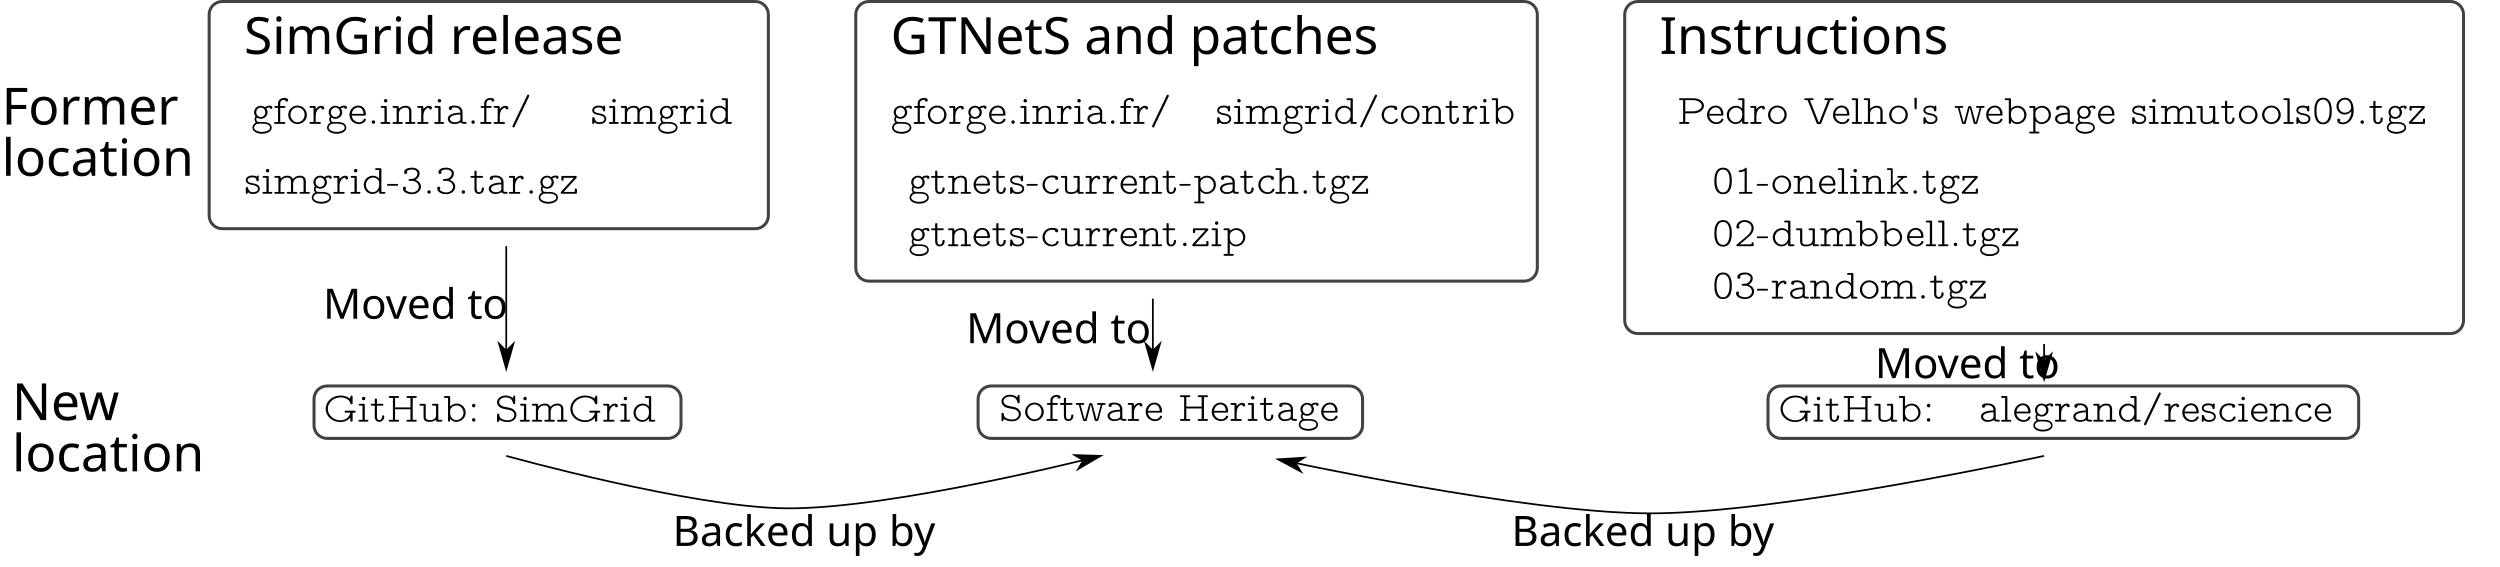
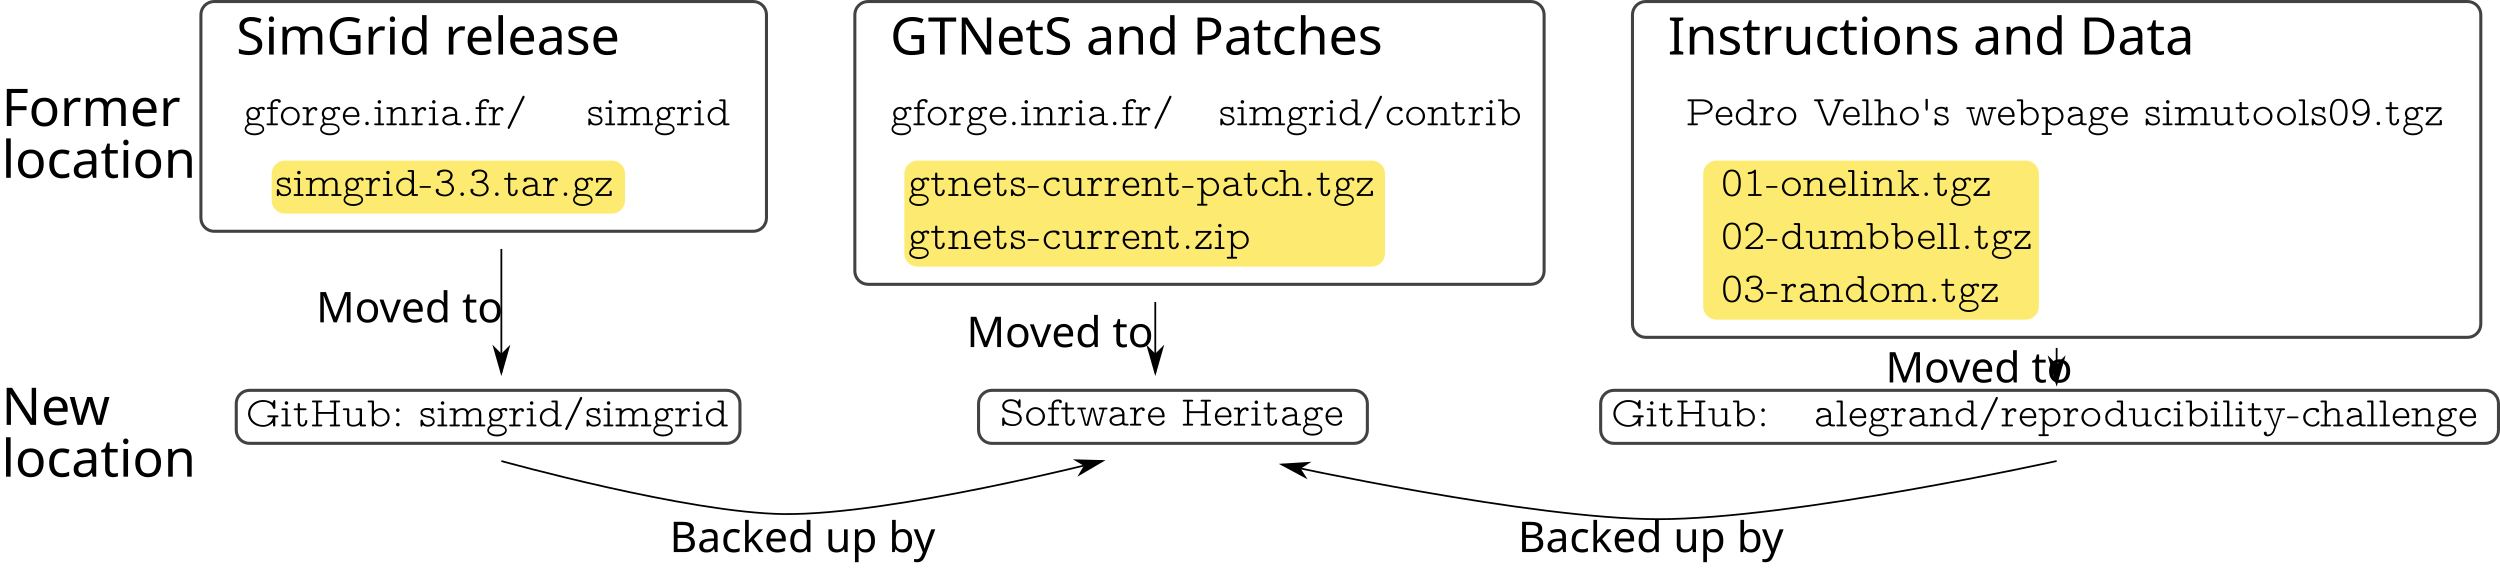
- <svg xmlns="http://www.w3.org/2000/svg" width="378.5mm" height="85.754mm" viewBox="0 0 378.5 85.754" version="1.1" id="svg8">
+ <svg xmlns="http://www.w3.org/2000/svg" width="374.266mm" height="85.754mm" viewBox="0 0 374.266 85.754" version="1.1" id="svg8">
  <defs id="defs2">
    <marker style="overflow:visible" id="marker4034" refX="0" refY="0" orient="auto">
      <path transform="matrix(-0.8,0,0,-0.8,-10,0)" style="fill:#000000;fill-opacity:1;fill-rule:evenodd;stroke:#000000;stroke-width:1pt;stroke-opacity:1" d="M 0,0 5,-5 -12.5,0 5,5 Z" id="path4032" />
    </marker>
    <marker orient="auto" refY="0" refX="0" id="Arrow1Lend" style="overflow:visible">
      <path id="path1199" d="M 0,0 5,-5 -12.5,0 5,5 Z" style="fill:#000000;fill-opacity:1;fill-rule:evenodd;stroke:#000000;stroke-width:1pt;stroke-opacity:1" transform="matrix(-0.8,0,0,-0.8,-10,0)" />
    </marker>
    <marker orient="auto" refY="0" refX="0" id="Arrow1Mend" style="overflow:visible">
      <path id="path1205" d="M 0,0 5,-5 -12.5,0 5,5 Z" style="fill:#000000;fill-opacity:1;fill-rule:evenodd;stroke:#000000;stroke-width:1pt;stroke-opacity:1" transform="matrix(-0.4,0,0,-0.4,-4,0)" />
    </marker>
    <marker orient="auto" refY="0" refX="0" id="Arrow1Mend-0" style="overflow:visible">
      <path id="path1205-1" d="M 0,0 5,-5 -12.5,0 5,5 Z" style="fill:#000000;fill-opacity:1;fill-rule:evenodd;stroke:#000000;stroke-width:1pt;stroke-opacity:1" transform="matrix(-0.4,0,0,-0.4,-4,0)" />
    </marker>
    <marker orient="auto" refY="0" refX="0" id="Arrow1Mend-1" style="overflow:visible">
      <path id="path1205-9" d="M 0,0 5,-5 -12.5,0 5,5 Z" style="fill:#000000;fill-opacity:1;fill-rule:evenodd;stroke:#000000;stroke-width:1pt;stroke-opacity:1" transform="matrix(-0.4,0,0,-0.4,-4,0)" />
    </marker>
    <marker orient="auto" refY="0" refX="0" id="Arrow1Mend-9" style="overflow:visible">
      <path id="path1205-96" d="M 0,0 5,-5 -12.5,0 5,5 Z" style="fill:#000000;fill-opacity:1;fill-rule:evenodd;stroke:#000000;stroke-width:1pt;stroke-opacity:1" transform="matrix(-0.4,0,0,-0.4,-4,0)" />
    </marker>
    <marker orient="auto" refY="0" refX="0" id="Arrow1Mend-9-4" style="overflow:visible">
      <path id="path1205-96-2" d="M 0,0 5,-5 -12.5,0 5,5 Z" style="fill:#000000;fill-opacity:1;fill-rule:evenodd;stroke:#000000;stroke-width:1pt;stroke-opacity:1" transform="matrix(-0.4,0,0,-0.4,-4,0)" />
    </marker>
    <marker orient="auto" refY="0" refX="0" id="Arrow1Lend-7" style="overflow:visible">
      <path id="path1199-6" d="M 0,0 5,-5 -12.5,0 5,5 Z" style="fill:#000000;fill-opacity:1;fill-rule:evenodd;stroke:#000000;stroke-width:1pt;stroke-opacity:1" transform="matrix(-0.8,0,0,-0.8,-10,0)" />
    </marker>
  </defs>
-   <g id="layer1" transform="translate(39.60359,-71.8749)">
+   <g id="layer1" transform="translate(38.01608,-71.8749)">
+     <rect style="color:#000000;clip-rule:nonzero;display:inline;overflow:visible;visibility:visible;opacity:0.6;isolation:auto;mix-blend-mode:normal;color-interpolation:sRGB;color-interpolation-filters:linearRGB;solid-color:#000000;solid-opacity:1;vector-effect:none;fill:#fcde13;fill-opacity:1;fill-rule:nonzero;stroke:none;stroke-width:0.8;stroke-linecap:butt;stroke-linejoin:miter;stroke-miterlimit:4;stroke-dasharray:none;stroke-dashoffset:0;stroke-opacity:1;marker:none;color-rendering:auto;image-rendering:auto;shape-rendering:auto;text-rendering:auto;enable-background:accumulate" id="rect1005" width="52.917" height="7.938" x="2.646" y="95.917" ry="1.984" />
    <g id="g906">
-       <text id="text819" y="101.208" x="-2.646" style="font-style:normal;font-variant:normal;font-weight:normal;font-stretch:normal;font-size:7.761px;line-height:100%;font-family:'Indie Flower';-inkscape-font-specification:'Indie Flower, Normal';font-variant-ligatures:normal;font-variant-caps:normal;font-variant-numeric:normal;font-feature-settings:normal;text-align:start;letter-spacing:0px;word-spacing:0px;writing-mode:lr-tb;text-anchor:start;fill:#000000;fill-opacity:1;stroke:none;stroke-width:0.265px;stroke-linecap:butt;stroke-linejoin:miter;stroke-opacity:1" xml:space="preserve">
-         <tspan style="font-style:normal;font-variant:normal;font-weight:normal;font-stretch:normal;font-size:6.35px;line-height:100%;font-family:'Latin Modern Mono Prop Light';-inkscape-font-specification:'Latin Modern Mono Prop Light, ';font-variant-ligatures:normal;font-variant-position:normal;font-variant-caps:normal;font-variant-numeric:normal;font-variant-alternates:normal;font-feature-settings:normal;text-indent:0;text-align:start;text-decoration:none;text-decoration-line:none;text-decoration-style:solid;text-decoration-color:#000000;letter-spacing:0px;word-spacing:0px;text-transform:none;writing-mode:lr-tb;direction:ltr;text-orientation:mixed;dominant-baseline:auto;baseline-shift:baseline;text-anchor:start;white-space:normal;shape-padding:0;opacity:1;vector-effect:none;fill:#000000;fill-opacity:1;stroke:none;stroke-width:0.265px;stroke-linecap:butt;stroke-linejoin:miter;stroke-miterlimit:4;stroke-dasharray:none;stroke-dashoffset:0;stroke-opacity:1" y="101.208" x="-2.646" id="tspan817">simgrid-3.3.tar.gz</tspan>
+       <text id="text819" y="101.208" x="3.175" style="font-style:normal;font-variant:normal;font-weight:normal;font-stretch:normal;font-size:7.761px;line-height:100%;font-family:'Indie Flower';-inkscape-font-specification:'Indie Flower, Normal';font-variant-ligatures:normal;font-variant-caps:normal;font-variant-numeric:normal;font-feature-settings:normal;text-align:start;letter-spacing:0px;word-spacing:0px;writing-mode:lr-tb;text-anchor:start;fill:#000000;fill-opacity:1;stroke:none;stroke-width:0.265px;stroke-linecap:butt;stroke-linejoin:miter;stroke-opacity:1" xml:space="preserve">
+         <tspan style="font-style:normal;font-variant:normal;font-weight:normal;font-stretch:normal;font-size:6.35px;line-height:100%;font-family:'Latin Modern Mono Prop Light';-inkscape-font-specification:'Latin Modern Mono Prop Light, ';font-variant-ligatures:normal;font-variant-position:normal;font-variant-caps:normal;font-variant-numeric:normal;font-variant-alternates:normal;font-feature-settings:normal;text-indent:0;text-align:start;text-decoration:none;text-decoration-line:none;text-decoration-style:solid;text-decoration-color:#000000;letter-spacing:0px;word-spacing:0px;text-transform:none;writing-mode:lr-tb;direction:ltr;text-orientation:mixed;dominant-baseline:auto;baseline-shift:baseline;text-anchor:start;white-space:normal;shape-padding:0;opacity:1;vector-effect:none;fill:#000000;fill-opacity:1;stroke:none;stroke-width:0.265px;stroke-linecap:butt;stroke-linejoin:miter;stroke-miterlimit:4;stroke-dasharray:none;stroke-dashoffset:0;stroke-opacity:1" y="101.208" x="3.175" id="tspan817">simgrid-3.3.tar.gz</tspan>
      </text>
      <text id="text843" y="80.042" x="-2.646" style="font-style:normal;font-variant:normal;font-weight:normal;font-stretch:normal;font-size:7.761px;line-height:100%;font-family:'Indie Flower';-inkscape-font-specification:'Indie Flower, Normal';font-variant-ligatures:normal;font-variant-caps:normal;font-variant-numeric:normal;font-feature-settings:normal;text-align:start;letter-spacing:0px;word-spacing:0px;writing-mode:lr-tb;text-anchor:start;fill:#000000;fill-opacity:1;stroke:none;stroke-width:0.265px;stroke-linecap:butt;stroke-linejoin:miter;stroke-opacity:1" xml:space="preserve">
        <tspan style="stroke-width:0.265px" y="80.042" x="-2.646" id="tspan841">SimGrid release</tspan>
      </text>
      <text id="text855-3" y="90.625" x="-1.588" style="font-style:normal;font-variant:normal;font-weight:normal;font-stretch:normal;font-size:7.761px;line-height:100%;font-family:'Indie Flower';-inkscape-font-specification:'Indie Flower, Normal';font-variant-ligatures:normal;font-variant-caps:normal;font-variant-numeric:normal;font-feature-settings:normal;text-align:start;letter-spacing:0px;word-spacing:0px;writing-mode:lr-tb;text-anchor:start;fill:#000000;fill-opacity:1;stroke:none;stroke-width:0.265px;stroke-linecap:butt;stroke-linejoin:miter;stroke-opacity:1" xml:space="preserve">
        <tspan style="font-style:normal;font-variant:normal;font-weight:normal;font-stretch:normal;font-size:6.35px;font-family:'Latin Modern Mono Prop Light';-inkscape-font-specification:'Latin Modern Mono Prop Light, ';stroke-width:0.265px" y="90.625" x="-1.588" id="tspan853-6">gforge.inria.fr/    simgrid</tspan>
      </text>
      <rect ry="1.984" y="72.104" x="-7.938" height="34.396" width="84.667" id="rect893" style="color:#000000;clip-rule:nonzero;display:inline;overflow:visible;visibility:visible;opacity:0.739;isolation:auto;mix-blend-mode:normal;color-interpolation:sRGB;color-interpolation-filters:linearRGB;solid-color:#000000;solid-opacity:1;vector-effect:none;fill:none;fill-opacity:1;fill-rule:nonzero;stroke:#000000;stroke-width:0.459;stroke-linecap:butt;stroke-linejoin:miter;stroke-miterlimit:4;stroke-dasharray:none;stroke-dashoffset:0;stroke-opacity:1;marker:none;color-rendering:auto;image-rendering:auto;shape-rendering:auto;text-rendering:auto;enable-background:accumulate" />
    </g>
+     <rect style="color:#000000;clip-rule:nonzero;display:inline;overflow:visible;visibility:visible;opacity:0.6;isolation:auto;mix-blend-mode:normal;color-interpolation:sRGB;color-interpolation-filters:linearRGB;solid-color:#000000;solid-opacity:1;vector-effect:none;fill:#fcde13;fill-opacity:1;fill-rule:nonzero;stroke:none;stroke-width:0.8;stroke-linecap:butt;stroke-linejoin:miter;stroke-miterlimit:4;stroke-dasharray:none;stroke-dashoffset:0;stroke-opacity:1;marker:none;color-rendering:auto;image-rendering:auto;shape-rendering:auto;text-rendering:auto;enable-background:accumulate" id="rect1005-3" width="71.967" height="15.875" x="97.367" y="95.917" ry="1.984" />
    <g id="g917" transform="translate(-10.58333)">
      <text id="text851" y="80.042" x="105.833" style="font-style:normal;font-variant:normal;font-weight:normal;font-stretch:normal;font-size:7.761px;line-height:100%;font-family:'Indie Flower';-inkscape-font-specification:'Indie Flower, Normal';font-variant-ligatures:normal;font-variant-caps:normal;font-variant-numeric:normal;font-feature-settings:normal;text-align:start;letter-spacing:0px;word-spacing:0px;writing-mode:lr-tb;text-anchor:start;fill:#000000;fill-opacity:1;stroke:none;stroke-width:0.265px;stroke-linecap:butt;stroke-linejoin:miter;stroke-opacity:1" xml:space="preserve">
-         <tspan style="stroke-width:0.265px" y="80.042" x="105.833" id="tspan849">GTNetS and patches</tspan>
+         <tspan style="stroke-width:0.265px" y="80.042" x="105.833" id="tspan849">GTNetS and Patches</tspan>
      </text>
      <text id="text855" y="90.625" x="105.833" style="font-style:normal;font-variant:normal;font-weight:normal;font-stretch:normal;font-size:6.35px;line-height:100%;font-family:'Latin Modern Mono Prop Light';-inkscape-font-specification:'Latin Modern Mono Prop Light, ';font-variant-ligatures:normal;font-variant-position:normal;font-variant-caps:normal;font-variant-numeric:normal;font-variant-alternates:normal;font-feature-settings:normal;text-indent:0;text-align:start;text-decoration:none;text-decoration-line:none;text-decoration-style:solid;text-decoration-color:#000000;letter-spacing:0px;word-spacing:0px;text-transform:none;writing-mode:lr-tb;direction:ltr;text-orientation:mixed;dominant-baseline:auto;baseline-shift:baseline;text-anchor:start;white-space:normal;shape-padding:0;opacity:1;vector-effect:none;fill:#000000;fill-opacity:1;stroke:none;stroke-width:0.265px;stroke-linecap:butt;stroke-linejoin:miter;stroke-miterlimit:4;stroke-dasharray:none;stroke-dashoffset:0;stroke-opacity:1" xml:space="preserve">
        <tspan style="font-style:normal;font-variant:normal;font-weight:normal;font-stretch:normal;font-size:6.35px;line-height:100%;font-family:'Latin Modern Mono Prop Light';-inkscape-font-specification:'Latin Modern Mono Prop Light, ';font-variant-ligatures:normal;font-variant-position:normal;font-variant-caps:normal;font-variant-numeric:normal;font-variant-alternates:normal;font-feature-settings:normal;text-indent:0;text-align:start;text-decoration:none;text-decoration-line:none;text-decoration-style:solid;text-decoration-color:#000000;letter-spacing:0px;word-spacing:0px;text-transform:none;writing-mode:lr-tb;direction:ltr;text-orientation:mixed;dominant-baseline:auto;baseline-shift:baseline;text-anchor:start;white-space:normal;shape-padding:0;vector-effect:none;fill:#000000;fill-opacity:1;stroke:none;stroke-width:0.265px;stroke-linecap:butt;stroke-linejoin:miter;stroke-miterlimit:4;stroke-dasharray:none;stroke-dashoffset:0;stroke-opacity:1" y="90.625" x="105.833" id="tspan853">gforge.inria.fr/   simgrid/contrib</tspan>
      </text>
      <text id="text859" y="101.208" x="108.479" style="font-style:normal;font-variant:normal;font-weight:normal;font-stretch:normal;font-size:6.35px;line-height:100%;font-family:'Latin Modern Mono Prop Light';-inkscape-font-specification:'Latin Modern Mono Prop Light, ';font-variant-ligatures:normal;font-variant-position:normal;font-variant-caps:normal;font-variant-numeric:normal;font-variant-alternates:normal;font-feature-settings:normal;text-indent:0;text-align:start;text-decoration:none;text-decoration-line:none;text-decoration-style:solid;text-decoration-color:#000000;letter-spacing:0px;word-spacing:0px;text-transform:none;writing-mode:lr-tb;direction:ltr;text-orientation:mixed;dominant-baseline:auto;baseline-shift:baseline;text-anchor:start;white-space:normal;shape-padding:0;opacity:1;vector-effect:none;fill:#000000;fill-opacity:1;stroke:none;stroke-width:0.265px;stroke-linecap:butt;stroke-linejoin:miter;stroke-miterlimit:4;stroke-dasharray:none;stroke-dashoffset:0;stroke-opacity:1" xml:space="preserve">
        <tspan style="font-style:normal;font-variant:normal;font-weight:normal;font-stretch:normal;font-size:6.35px;line-height:100%;font-family:'Latin Modern Mono Prop Light';-inkscape-font-specification:'Latin Modern Mono Prop Light, ';font-variant-ligatures:normal;font-variant-position:normal;font-variant-caps:normal;font-variant-numeric:normal;font-variant-alternates:normal;font-feature-settings:normal;text-indent:0;text-align:start;text-decoration:none;text-decoration-line:none;text-decoration-style:solid;text-decoration-color:#000000;letter-spacing:0px;word-spacing:0px;text-transform:none;writing-mode:lr-tb;direction:ltr;text-orientation:mixed;dominant-baseline:auto;baseline-shift:baseline;text-anchor:start;white-space:normal;shape-padding:0;vector-effect:none;fill:#000000;fill-opacity:1;stroke:none;stroke-width:0.265px;stroke-linecap:butt;stroke-linejoin:miter;stroke-miterlimit:4;stroke-dasharray:none;stroke-dashoffset:0;stroke-opacity:1" y="101.208" x="108.479" id="tspan857">gtnets-current-patch.tgz</tspan>
      </text>
      <text id="text863" y="109.146" x="108.479" style="font-style:normal;font-variant:normal;font-weight:normal;font-stretch:normal;font-size:6.35px;line-height:100%;font-family:'Latin Modern Mono Prop Light';-inkscape-font-specification:'Latin Modern Mono Prop Light, ';font-variant-ligatures:normal;font-variant-position:normal;font-variant-caps:normal;font-variant-numeric:normal;font-variant-alternates:normal;font-feature-settings:normal;text-indent:0;text-align:start;text-decoration:none;text-decoration-line:none;text-decoration-style:solid;text-decoration-color:#000000;letter-spacing:0px;word-spacing:0px;text-transform:none;writing-mode:lr-tb;direction:ltr;text-orientation:mixed;dominant-baseline:auto;baseline-shift:baseline;text-anchor:start;white-space:normal;shape-padding:0;opacity:1;vector-effect:none;fill:#000000;fill-opacity:1;stroke:none;stroke-width:0.265px;stroke-linecap:butt;stroke-linejoin:miter;stroke-miterlimit:4;stroke-dasharray:none;stroke-dashoffset:0;stroke-opacity:1" xml:space="preserve">
        <tspan style="font-style:normal;font-variant:normal;font-weight:normal;font-stretch:normal;font-size:6.35px;line-height:100%;font-family:'Latin Modern Mono Prop Light';-inkscape-font-specification:'Latin Modern Mono Prop Light, ';font-variant-ligatures:normal;font-variant-position:normal;font-variant-caps:normal;font-variant-numeric:normal;font-variant-alternates:normal;font-feature-settings:normal;text-indent:0;text-align:start;text-decoration:none;text-decoration-line:none;text-decoration-style:solid;text-decoration-color:#000000;letter-spacing:0px;word-spacing:0px;text-transform:none;writing-mode:lr-tb;direction:ltr;text-orientation:mixed;dominant-baseline:auto;baseline-shift:baseline;text-anchor:start;white-space:normal;shape-padding:0;vector-effect:none;fill:#000000;fill-opacity:1;stroke:none;stroke-width:0.265px;stroke-linecap:butt;stroke-linejoin:miter;stroke-miterlimit:4;stroke-dasharray:none;stroke-dashoffset:0;stroke-opacity:1" y="109.146" x="108.479" id="tspan861">gtnets-current.zip</tspan>
      </text>
      <rect ry="1.984" y="72.104" x="100.542" height="42.333" width="103.188" id="rect895" style="color:#000000;clip-rule:nonzero;display:inline;overflow:visible;visibility:visible;opacity:0.739;isolation:auto;mix-blend-mode:normal;color-interpolation:sRGB;color-interpolation-filters:linearRGB;solid-color:#000000;solid-opacity:1;vector-effect:none;fill:none;fill-opacity:1;fill-rule:nonzero;stroke:#000000;stroke-width:0.459;stroke-linecap:butt;stroke-linejoin:miter;stroke-miterlimit:4;stroke-dasharray:none;stroke-dashoffset:0;stroke-opacity:1;marker:none;color-rendering:auto;image-rendering:auto;shape-rendering:auto;text-rendering:auto;enable-background:accumulate" />
    </g>
    <text xml:space="preserve" style="font-style:normal;font-variant:normal;font-weight:normal;font-stretch:normal;font-size:6.35px;line-height:100%;font-family:'Latin Modern Mono Prop Light';-inkscape-font-specification:'Latin Modern Mono Prop Light, ';font-variant-ligatures:normal;font-variant-position:normal;font-variant-caps:normal;font-variant-numeric:normal;font-variant-alternates:normal;font-feature-settings:normal;text-indent:0;text-align:start;text-decoration:none;text-decoration-line:none;text-decoration-style:solid;text-decoration-color:#000000;letter-spacing:0px;word-spacing:0px;text-transform:none;writing-mode:lr-tb;direction:ltr;text-orientation:mixed;dominant-baseline:auto;baseline-shift:baseline;text-anchor:start;white-space:normal;shape-padding:0;opacity:1;vector-effect:none;fill:#000000;fill-opacity:1;stroke:none;stroke-width:0.265px;stroke-linecap:butt;stroke-linejoin:miter;stroke-miterlimit:4;stroke-dasharray:none;stroke-dashoffset:0;stroke-opacity:1" x="214.313" y="90.625" id="text823">
      <tspan x="214.313" y="90.625" style="font-style:normal;font-variant:normal;font-weight:normal;font-stretch:normal;font-size:6.35px;line-height:100%;font-family:'Latin Modern Mono Prop Light';-inkscape-font-specification:'Latin Modern Mono Prop Light, ';font-variant-ligatures:normal;font-variant-position:normal;font-variant-caps:normal;font-variant-numeric:normal;font-variant-alternates:normal;font-feature-settings:normal;text-indent:0;text-align:start;text-decoration:none;text-decoration-line:none;text-decoration-style:solid;text-decoration-color:#000000;letter-spacing:0px;word-spacing:0px;text-transform:none;writing-mode:lr-tb;direction:ltr;text-orientation:mixed;dominant-baseline:auto;baseline-shift:baseline;text-anchor:start;white-space:normal;shape-padding:0;vector-effect:none;fill:#000000;fill-opacity:1;stroke:none;stroke-width:0.265px;stroke-linecap:butt;stroke-linejoin:miter;stroke-miterlimit:4;stroke-dasharray:none;stroke-dashoffset:0;stroke-opacity:1" id="tspan825">Pedro Velho's webpage simutools09.tgz</tspan>
    </text>
+     <rect style="color:#000000;clip-rule:nonzero;display:inline;overflow:visible;visibility:visible;opacity:0.6;isolation:auto;mix-blend-mode:normal;color-interpolation:sRGB;color-interpolation-filters:linearRGB;solid-color:#000000;solid-opacity:1;vector-effect:none;fill:#fcde13;fill-opacity:1;fill-rule:nonzero;stroke:none;stroke-width:0.8;stroke-linecap:butt;stroke-linejoin:miter;stroke-miterlimit:4;stroke-dasharray:none;stroke-dashoffset:0;stroke-opacity:1;marker:none;color-rendering:auto;image-rendering:auto;shape-rendering:auto;text-rendering:auto;enable-background:accumulate" id="rect1005-3-7" width="50.271" height="23.812" x="216.958" y="95.917" ry="1.984" />
    <text xml:space="preserve" style="font-style:normal;font-variant:normal;font-weight:normal;font-stretch:normal;font-size:6.35px;line-height:100%;font-family:'Latin Modern Mono Prop Light';-inkscape-font-specification:'Latin Modern Mono Prop Light, ';font-variant-ligatures:normal;font-variant-position:normal;font-variant-caps:normal;font-variant-numeric:normal;font-variant-alternates:normal;font-feature-settings:normal;text-indent:0;text-align:start;text-decoration:none;text-decoration-line:none;text-decoration-style:solid;text-decoration-color:#000000;letter-spacing:0px;word-spacing:0px;text-transform:none;writing-mode:lr-tb;direction:ltr;text-orientation:mixed;dominant-baseline:auto;baseline-shift:baseline;text-anchor:start;white-space:normal;shape-padding:0;opacity:1;vector-effect:none;fill:#000000;fill-opacity:1;stroke:none;stroke-width:0.265px;stroke-linecap:butt;stroke-linejoin:miter;stroke-miterlimit:4;stroke-dasharray:none;stroke-dashoffset:0;stroke-opacity:1" x="219.604" y="101.208" id="text831">
      <tspan id="tspan829" x="219.604" y="101.208" style="font-style:normal;font-variant:normal;font-weight:normal;font-stretch:normal;font-size:6.35px;line-height:100%;font-family:'Latin Modern Mono Prop Light';-inkscape-font-specification:'Latin Modern Mono Prop Light, ';font-variant-ligatures:normal;font-variant-position:normal;font-variant-caps:normal;font-variant-numeric:normal;font-variant-alternates:normal;font-feature-settings:normal;text-indent:0;text-align:start;text-decoration:none;text-decoration-line:none;text-decoration-style:solid;text-decoration-color:#000000;letter-spacing:0px;word-spacing:0px;text-transform:none;writing-mode:lr-tb;direction:ltr;text-orientation:mixed;dominant-baseline:auto;baseline-shift:baseline;text-anchor:start;white-space:normal;shape-padding:0;vector-effect:none;fill:#000000;fill-opacity:1;stroke:none;stroke-width:0.265px;stroke-linecap:butt;stroke-linejoin:miter;stroke-miterlimit:4;stroke-dasharray:none;stroke-dashoffset:0;stroke-opacity:1">01-onelink.tgz</tspan>
    </text>
    <text xml:space="preserve" style="font-style:normal;font-variant:normal;font-weight:normal;font-stretch:normal;font-size:6.35px;line-height:100%;font-family:'Latin Modern Mono Prop Light';-inkscape-font-specification:'Latin Modern Mono Prop Light, ';font-variant-ligatures:normal;font-variant-position:normal;font-variant-caps:normal;font-variant-numeric:normal;font-variant-alternates:normal;font-feature-settings:normal;text-indent:0;text-align:start;text-decoration:none;text-decoration-line:none;text-decoration-style:solid;text-decoration-color:#000000;letter-spacing:0px;word-spacing:0px;text-transform:none;writing-mode:lr-tb;direction:ltr;text-orientation:mixed;dominant-baseline:auto;baseline-shift:baseline;text-anchor:start;white-space:normal;shape-padding:0;opacity:1;vector-effect:none;fill:#000000;fill-opacity:1;stroke:none;stroke-width:0.265px;stroke-linecap:butt;stroke-linejoin:miter;stroke-miterlimit:4;stroke-dasharray:none;stroke-dashoffset:0;stroke-opacity:1" x="219.604" y="109.146" id="text835">
      <tspan id="tspan833" x="219.604" y="109.146" style="font-style:normal;font-variant:normal;font-weight:normal;font-stretch:normal;font-size:6.35px;line-height:100%;font-family:'Latin Modern Mono Prop Light';-inkscape-font-specification:'Latin Modern Mono Prop Light, ';font-variant-ligatures:normal;font-variant-position:normal;font-variant-caps:normal;font-variant-numeric:normal;font-variant-alternates:normal;font-feature-settings:normal;text-indent:0;text-align:start;text-decoration:none;text-decoration-line:none;text-decoration-style:solid;text-decoration-color:#000000;letter-spacing:0px;word-spacing:0px;text-transform:none;writing-mode:lr-tb;direction:ltr;text-orientation:mixed;dominant-baseline:auto;baseline-shift:baseline;text-anchor:start;white-space:normal;shape-padding:0;vector-effect:none;fill:#000000;fill-opacity:1;stroke:none;stroke-width:0.265px;stroke-linecap:butt;stroke-linejoin:miter;stroke-miterlimit:4;stroke-dasharray:none;stroke-dashoffset:0;stroke-opacity:1">02-dumbbell.tgz</tspan>
    </text>
    <text xml:space="preserve" style="font-style:normal;font-variant:normal;font-weight:normal;font-stretch:normal;font-size:6.35px;line-height:100%;font-family:'Latin Modern Mono Prop Light';-inkscape-font-specification:'Latin Modern Mono Prop Light, ';font-variant-ligatures:normal;font-variant-position:normal;font-variant-caps:normal;font-variant-numeric:normal;font-variant-alternates:normal;font-feature-settings:normal;text-indent:0;text-align:start;text-decoration:none;text-decoration-line:none;text-decoration-style:solid;text-decoration-color:#000000;letter-spacing:0px;word-spacing:0px;text-transform:none;writing-mode:lr-tb;direction:ltr;text-orientation:mixed;dominant-baseline:auto;baseline-shift:baseline;text-anchor:start;white-space:normal;shape-padding:0;opacity:1;vector-effect:none;fill:#000000;fill-opacity:1;stroke:none;stroke-width:0.265px;stroke-linecap:butt;stroke-linejoin:miter;stroke-miterlimit:4;stroke-dasharray:none;stroke-dashoffset:0;stroke-opacity:1" x="219.604" y="117.083" id="text839">
      <tspan id="tspan837" x="219.604" y="117.083" style="font-style:normal;font-variant:normal;font-weight:normal;font-stretch:normal;font-size:6.35px;line-height:100%;font-family:'Latin Modern Mono Prop Light';-inkscape-font-specification:'Latin Modern Mono Prop Light, ';font-variant-ligatures:normal;font-variant-position:normal;font-variant-caps:normal;font-variant-numeric:normal;font-variant-alternates:normal;font-feature-settings:normal;text-indent:0;text-align:start;text-decoration:none;text-decoration-line:none;text-decoration-style:solid;text-decoration-color:#000000;letter-spacing:0px;word-spacing:0px;text-transform:none;writing-mode:lr-tb;direction:ltr;text-orientation:mixed;dominant-baseline:auto;baseline-shift:baseline;text-anchor:start;white-space:normal;shape-padding:0;vector-effect:none;fill:#000000;fill-opacity:1;stroke:none;stroke-width:0.265px;stroke-linecap:butt;stroke-linejoin:miter;stroke-miterlimit:4;stroke-dasharray:none;stroke-dashoffset:0;stroke-opacity:1">03-random.tgz</tspan>
    </text>
    <text xml:space="preserve" style="font-style:normal;font-variant:normal;font-weight:normal;font-stretch:normal;font-size:7.761px;line-height:100%;font-family:'Indie Flower';-inkscape-font-specification:'Indie Flower, Normal';font-variant-ligatures:normal;font-variant-caps:normal;font-variant-numeric:normal;font-feature-settings:normal;text-align:start;letter-spacing:0px;word-spacing:0px;writing-mode:lr-tb;text-anchor:start;fill:#000000;fill-opacity:1;stroke:none;stroke-width:0.265px;stroke-linecap:butt;stroke-linejoin:miter;stroke-opacity:1" x="211.667" y="80.042" id="text847">
-       <tspan id="tspan845" x="211.667" y="80.042" style="stroke-width:0.265px">Instructions</tspan>
+       <tspan id="tspan845" x="211.667" y="80.042" style="stroke-width:0.265px">Instructions and Data</tspan>
    </text>
    <rect style="color:#000000;clip-rule:nonzero;display:inline;overflow:visible;visibility:visible;opacity:0.739;isolation:auto;mix-blend-mode:normal;color-interpolation:sRGB;color-interpolation-filters:linearRGB;solid-color:#000000;solid-opacity:1;vector-effect:none;fill:none;fill-opacity:1;fill-rule:nonzero;stroke:#000000;stroke-width:0.459;stroke-linecap:butt;stroke-linejoin:miter;stroke-miterlimit:4;stroke-dasharray:none;stroke-dashoffset:0;stroke-opacity:1;marker:none;color-rendering:auto;image-rendering:auto;shape-rendering:auto;text-rendering:auto;enable-background:accumulate" id="rect897" width="127" height="50.271" x="206.375" y="72.104" ry="1.984" />
-     <text xml:space="preserve" style="font-style:normal;font-variant:normal;font-weight:normal;font-stretch:normal;font-size:6.35px;line-height:100%;font-family:'Latin Modern Mono Prop Light';-inkscape-font-specification:'Latin Modern Mono Prop Light, ';font-variant-ligatures:normal;font-variant-position:normal;font-variant-caps:normal;font-variant-numeric:normal;font-variant-alternates:normal;font-feature-settings:normal;text-indent:0;text-align:start;text-decoration:none;text-decoration-line:none;text-decoration-style:solid;text-decoration-color:#000000;letter-spacing:0px;word-spacing:0px;text-transform:none;writing-mode:lr-tb;direction:ltr;text-orientation:mixed;dominant-baseline:auto;baseline-shift:baseline;text-anchor:start;white-space:normal;shape-padding:0;opacity:1;vector-effect:none;fill:#000000;fill-opacity:1;stroke:none;stroke-width:0.265px;stroke-linecap:butt;stroke-linejoin:miter;stroke-miterlimit:4;stroke-dasharray:none;stroke-dashoffset:0;stroke-opacity:1" x="229.611" y="135.71" id="text847-8">
-       <tspan id="tspan845-6" x="229.611" y="135.71" style="font-style:normal;font-variant:normal;font-weight:normal;font-stretch:normal;font-size:6.35px;line-height:100%;font-family:'Latin Modern Mono Prop Light';-inkscape-font-specification:'Latin Modern Mono Prop Light, ';font-variant-ligatures:normal;font-variant-position:normal;font-variant-caps:normal;font-variant-numeric:normal;font-variant-alternates:normal;font-feature-settings:normal;text-indent:0;text-align:start;text-decoration:none;text-decoration-line:none;text-decoration-style:solid;text-decoration-color:#000000;letter-spacing:0px;word-spacing:0px;text-transform:none;writing-mode:lr-tb;direction:ltr;text-orientation:mixed;dominant-baseline:auto;baseline-shift:baseline;text-anchor:start;white-space:normal;shape-padding:0;vector-effect:none;fill:#000000;fill-opacity:1;stroke:none;stroke-width:0.265px;stroke-linecap:butt;stroke-linejoin:miter;stroke-miterlimit:4;stroke-dasharray:none;stroke-dashoffset:0;stroke-opacity:1">GitHub:   alegrand/rescience</tspan>
+     <text xml:space="preserve" style="font-style:normal;font-variant:normal;font-weight:normal;font-stretch:normal;font-size:6.35px;line-height:100%;font-family:'Latin Modern Mono Prop Light';-inkscape-font-specification:'Latin Modern Mono Prop Light, ';font-variant-ligatures:normal;font-variant-position:normal;font-variant-caps:normal;font-variant-numeric:normal;font-variant-alternates:normal;font-feature-settings:normal;text-indent:0;text-align:start;text-decoration:none;text-decoration-line:none;text-decoration-style:solid;text-decoration-color:#000000;letter-spacing:0px;word-spacing:0px;text-transform:none;writing-mode:lr-tb;direction:ltr;text-orientation:mixed;dominant-baseline:auto;baseline-shift:baseline;text-anchor:start;white-space:normal;shape-padding:0;opacity:1;vector-effect:none;fill:#000000;fill-opacity:1;stroke:none;stroke-width:0.265px;stroke-linecap:butt;stroke-linejoin:miter;stroke-miterlimit:4;stroke-dasharray:none;stroke-dashoffset:0;stroke-opacity:1" x="203.153" y="135.71" id="text847-8">
+       <tspan id="tspan845-6" x="203.153" y="135.71" style="font-style:normal;font-variant:normal;font-weight:normal;font-stretch:normal;font-size:6.35px;line-height:100%;font-family:'Latin Modern Mono Prop Light';-inkscape-font-specification:'Latin Modern Mono Prop Light, ';font-variant-ligatures:normal;font-variant-position:normal;font-variant-caps:normal;font-variant-numeric:normal;font-variant-alternates:normal;font-feature-settings:normal;text-indent:0;text-align:start;text-decoration:none;text-decoration-line:none;text-decoration-style:solid;text-decoration-color:#000000;letter-spacing:0px;word-spacing:0px;text-transform:none;writing-mode:lr-tb;direction:ltr;text-orientation:mixed;dominant-baseline:auto;baseline-shift:baseline;text-anchor:start;white-space:normal;shape-padding:0;vector-effect:none;fill:#000000;fill-opacity:1;stroke:none;stroke-width:0.265px;stroke-linecap:butt;stroke-linejoin:miter;stroke-miterlimit:4;stroke-dasharray:none;stroke-dashoffset:0;stroke-opacity:1">GitHub:   alegrand/reproducibility-challenge</tspan>
    </text>
    <text id="text1098" y="148.833" x="127" style="font-style:normal;font-variant:normal;font-weight:normal;font-stretch:normal;font-size:6.35px;line-height:100%;font-family:'Latin Modern Mono Prop Light';-inkscape-font-specification:'Latin Modern Mono Prop Light, Normal';font-variant-ligatures:normal;font-variant-caps:normal;font-variant-numeric:normal;font-feature-settings:normal;text-align:start;letter-spacing:0px;word-spacing:0px;writing-mode:lr-tb;text-anchor:start;fill:#000000;fill-opacity:1;stroke:none;stroke-width:0.265px;stroke-linecap:butt;stroke-linejoin:miter;stroke-opacity:1" xml:space="preserve">
      <tspan style="stroke-width:0.265px" y="153.729" x="127" id="tspan1096" />
    </text>
    <text xml:space="preserve" style="font-style:normal;font-variant:normal;font-weight:normal;font-stretch:normal;font-size:6.35px;line-height:100%;font-family:'Latin Modern Mono Prop Light';-inkscape-font-specification:'Latin Modern Mono Prop Light, ';font-variant-ligatures:normal;font-variant-position:normal;font-variant-caps:normal;font-variant-numeric:normal;font-variant-alternates:normal;font-feature-settings:normal;text-indent:0;text-align:start;text-decoration:none;text-decoration-line:none;text-decoration-style:solid;text-decoration-color:#000000;letter-spacing:0px;word-spacing:0px;text-transform:none;writing-mode:lr-tb;direction:ltr;text-orientation:mixed;dominant-baseline:auto;baseline-shift:baseline;text-anchor:start;white-space:normal;shape-padding:0;opacity:1;vector-effect:none;fill:#000000;fill-opacity:1;stroke:none;stroke-width:0.265px;stroke-linecap:butt;stroke-linejoin:miter;stroke-miterlimit:4;stroke-dasharray:none;stroke-dashoffset:0;stroke-opacity:1" x="111.645" y="135.596" id="text847-8-8">
      <tspan id="tspan845-6-9" x="111.645" y="135.596" style="font-style:normal;font-variant:normal;font-weight:normal;font-stretch:normal;font-size:6.35px;line-height:100%;font-family:'Latin Modern Mono Prop Light';-inkscape-font-specification:'Latin Modern Mono Prop Light, ';font-variant-ligatures:normal;font-variant-position:normal;font-variant-caps:normal;font-variant-numeric:normal;font-variant-alternates:normal;font-feature-settings:normal;text-indent:0;text-align:start;text-decoration:none;text-decoration-line:none;text-decoration-style:solid;text-decoration-color:#000000;letter-spacing:0px;word-spacing:0px;text-transform:none;writing-mode:lr-tb;direction:ltr;text-orientation:mixed;dominant-baseline:auto;baseline-shift:baseline;text-anchor:start;white-space:normal;shape-padding:0;vector-effect:none;fill:#000000;fill-opacity:1;stroke:none;stroke-width:0.265px;stroke-linecap:butt;stroke-linejoin:miter;stroke-miterlimit:4;stroke-dasharray:none;stroke-dashoffset:0;stroke-opacity:1">Software Heritage</tspan>
    </text>
-     <text xml:space="preserve" style="font-style:normal;font-variant:normal;font-weight:normal;font-stretch:normal;font-size:6.35px;line-height:100%;font-family:'Latin Modern Mono Prop Light';-inkscape-font-specification:'Latin Modern Mono Prop Light, ';font-variant-ligatures:normal;font-variant-position:normal;font-variant-caps:normal;font-variant-numeric:normal;font-variant-alternates:normal;font-feature-settings:normal;text-indent:0;text-align:start;text-decoration:none;text-decoration-line:none;text-decoration-style:solid;text-decoration-color:#000000;letter-spacing:0px;word-spacing:0px;text-transform:none;writing-mode:lr-tb;direction:ltr;text-orientation:mixed;dominant-baseline:auto;baseline-shift:baseline;text-anchor:start;white-space:normal;shape-padding:0;opacity:1;vector-effect:none;fill:#000000;fill-opacity:1;stroke:none;stroke-width:0.265px;stroke-linecap:butt;stroke-linejoin:miter;stroke-miterlimit:4;stroke-dasharray:none;stroke-dashoffset:0;stroke-opacity:1" x="9.345" y="135.713" id="text847-8-7">
-       <tspan id="tspan845-6-1" x="9.345" y="135.713" style="font-style:normal;font-variant:normal;font-weight:normal;font-stretch:normal;font-size:6.35px;line-height:100%;font-family:'Latin Modern Mono Prop Light';-inkscape-font-specification:'Latin Modern Mono Prop Light, ';font-variant-ligatures:normal;font-variant-position:normal;font-variant-caps:normal;font-variant-numeric:normal;font-variant-alternates:normal;font-feature-settings:normal;text-indent:0;text-align:start;text-decoration:none;text-decoration-line:none;text-decoration-style:solid;text-decoration-color:#000000;letter-spacing:0px;word-spacing:0px;text-transform:none;writing-mode:lr-tb;direction:ltr;text-orientation:mixed;dominant-baseline:auto;baseline-shift:baseline;text-anchor:start;white-space:normal;shape-padding:0;vector-effect:none;fill:#000000;fill-opacity:1;stroke:none;stroke-width:0.265px;stroke-linecap:butt;stroke-linejoin:miter;stroke-miterlimit:4;stroke-dasharray:none;stroke-dashoffset:0;stroke-opacity:1">GitHub: SimGrid</tspan>
+     <text xml:space="preserve" style="font-style:normal;font-variant:normal;font-weight:normal;font-stretch:normal;font-size:6.35px;line-height:100%;font-family:'Latin Modern Mono Prop Light';-inkscape-font-specification:'Latin Modern Mono Prop Light, ';font-variant-ligatures:normal;font-variant-position:normal;font-variant-caps:normal;font-variant-numeric:normal;font-variant-alternates:normal;font-feature-settings:normal;text-indent:0;text-align:start;text-decoration:none;text-decoration-line:none;text-decoration-style:solid;text-decoration-color:#000000;letter-spacing:0px;word-spacing:0px;text-transform:none;writing-mode:lr-tb;direction:ltr;text-orientation:mixed;dominant-baseline:auto;baseline-shift:baseline;text-anchor:start;white-space:normal;shape-padding:0;opacity:1;vector-effect:none;fill:#000000;fill-opacity:1;stroke:none;stroke-width:0.265px;stroke-linecap:butt;stroke-linejoin:miter;stroke-miterlimit:4;stroke-dasharray:none;stroke-dashoffset:0;stroke-opacity:1" x="-1.238" y="135.713" id="text847-8-7">
+       <tspan id="tspan845-6-1" x="-1.238" y="135.713" style="font-style:normal;font-variant:normal;font-weight:normal;font-stretch:normal;font-size:6.35px;line-height:100%;font-family:'Latin Modern Mono Prop Light';-inkscape-font-specification:'Latin Modern Mono Prop Light, ';font-variant-ligatures:normal;font-variant-position:normal;font-variant-caps:normal;font-variant-numeric:normal;font-variant-alternates:normal;font-feature-settings:normal;text-indent:0;text-align:start;text-decoration:none;text-decoration-line:none;text-decoration-style:solid;text-decoration-color:#000000;letter-spacing:0px;word-spacing:0px;text-transform:none;writing-mode:lr-tb;direction:ltr;text-orientation:mixed;dominant-baseline:auto;baseline-shift:baseline;text-anchor:start;white-space:normal;shape-padding:0;vector-effect:none;fill:#000000;fill-opacity:1;stroke:none;stroke-width:0.265px;stroke-linecap:butt;stroke-linejoin:miter;stroke-miterlimit:4;stroke-dasharray:none;stroke-dashoffset:0;stroke-opacity:1">GitHub: simgrid/simgrid</tspan>
    </text>
    <text xml:space="preserve" style="font-style:normal;font-variant:normal;font-weight:normal;font-stretch:normal;font-size:7.761px;line-height:100%;font-family:'Indie Flower';-inkscape-font-specification:'Indie Flower, Normal';font-variant-ligatures:normal;font-variant-caps:normal;font-variant-numeric:normal;font-feature-settings:normal;text-align:start;letter-spacing:0px;word-spacing:0px;writing-mode:lr-tb;text-anchor:start;fill:#000000;fill-opacity:1;stroke:none;stroke-width:0.265px;stroke-linecap:butt;stroke-linejoin:miter;stroke-opacity:1" x="-37.771" y="135.478" id="text847-8-7-3">
      <tspan id="tspan845-6-1-0" x="-37.771" y="135.478" style="stroke-width:0.265px">New</tspan>
      <tspan x="-37.771" y="143.239" style="stroke-width:0.265px" id="tspan4174">location</tspan>
    </text>
-     <text xml:space="preserve" style="font-style:normal;font-variant:normal;font-weight:normal;font-stretch:normal;font-size:7.761px;line-height:100%;font-family:'Indie Flower';-inkscape-font-specification:'Indie Flower, Normal';font-variant-ligatures:normal;font-variant-caps:normal;font-variant-numeric:normal;font-feature-settings:normal;text-align:start;letter-spacing:0px;word-spacing:0px;writing-mode:lr-tb;text-anchor:start;fill:#000000;fill-opacity:1;stroke:none;stroke-width:0.265px;stroke-linecap:butt;stroke-linejoin:miter;stroke-opacity:1" x="-39.338" y="90.734" id="text847-8-7-3-2">
-       <tspan id="tspan845-6-1-0-7" x="-39.338" y="90.734" style="stroke-width:0.265px">Former</tspan>
-       <tspan x="-39.338" y="98.495" style="stroke-width:0.265px" id="tspan4172">location</tspan>
+     <text xml:space="preserve" style="font-style:normal;font-variant:normal;font-weight:normal;font-stretch:normal;font-size:7.761px;line-height:100%;font-family:'Indie Flower';-inkscape-font-specification:'Indie Flower, Normal';font-variant-ligatures:normal;font-variant-caps:normal;font-variant-numeric:normal;font-feature-settings:normal;text-align:start;letter-spacing:0px;word-spacing:0px;writing-mode:lr-tb;text-anchor:start;fill:#000000;fill-opacity:1;stroke:none;stroke-width:0.265px;stroke-linecap:butt;stroke-linejoin:miter;stroke-opacity:1" x="-37.751" y="90.734" id="text847-8-7-3-2">
+       <tspan id="tspan845-6-1-0-7" x="-37.751" y="90.734" style="stroke-width:0.265px">Former</tspan>
+       <tspan x="-37.751" y="98.495" style="stroke-width:0.265px" id="tspan4172">location</tspan>
    </text>
    <path id="path1194" d="m 37.042,109.146 v 18.521" style="fill:none;fill-rule:evenodd;stroke:#000000;stroke-width:0.265;stroke-linecap:butt;stroke-linejoin:miter;stroke-miterlimit:4;stroke-dasharray:none;stroke-opacity:1;marker-end:url(#Arrow1Lend)" />
    <path id="path1194-6" d="m 134.938,117.083 v 10.583" style="opacity:1;vector-effect:none;fill:none;fill-opacity:1;fill-rule:evenodd;stroke:#000000;stroke-width:0.265;stroke-linecap:butt;stroke-linejoin:miter;stroke-miterlimit:4;stroke-dasharray:none;stroke-dashoffset:0;stroke-opacity:1;marker-end:url(#Arrow1Lend)" />
    <path id="path1194-4" d="m 269.875,123.962 v 5.292" style="opacity:1;vector-effect:none;fill:none;fill-opacity:1;fill-rule:evenodd;stroke:#000000;stroke-width:0.265;stroke-linecap:butt;stroke-linejoin:miter;stroke-miterlimit:4;stroke-dasharray:none;stroke-dashoffset:0;stroke-opacity:1;marker-end:url(#marker4034)" />
    <path id="path1194-9" d="m 37.042,140.896 c 0,0 27.977,7.793 42.333,7.938 16.093,0.163 47.625,-7.938 47.625,-7.938" style="opacity:1;vector-effect:none;fill:none;fill-opacity:1;fill-rule:evenodd;stroke:#000000;stroke-width:0.265;stroke-linecap:butt;stroke-linejoin:miter;stroke-miterlimit:4;stroke-dasharray:none;stroke-dashoffset:0;stroke-opacity:1;marker-end:url(#Arrow1Lend)" />
    <path style="opacity:1;vector-effect:none;fill:none;fill-opacity:1;fill-rule:evenodd;stroke:#000000;stroke-width:0.265;stroke-linecap:butt;stroke-linejoin:miter;stroke-miterlimit:4;stroke-dasharray:none;stroke-dashoffset:0;stroke-opacity:1;marker-end:url(#Arrow1Lend)" d="m 269.875,140.896 c 0,0 -39.531,8.693 -59.613,8.702 -18.974,0.008 -56.333,-8.173 -56.333,-8.173" id="path1194-9-0" />
    <text xml:space="preserve" style="font-style:normal;font-variant:normal;font-weight:normal;font-stretch:normal;font-size:7.761px;line-height:100%;font-family:'Indie Flower';-inkscape-font-specification:'Indie Flower, Normal';font-variant-ligatures:normal;font-variant-caps:normal;font-variant-numeric:normal;font-feature-settings:normal;text-align:start;letter-spacing:0px;word-spacing:0px;writing-mode:lr-tb;text-anchor:start;fill:#000000;fill-opacity:1;stroke:none;stroke-width:0.265px;stroke-linecap:butt;stroke-linejoin:miter;stroke-opacity:1" x="9.325" y="120.132" id="text847-8-7-3-23">
      <tspan id="tspan845-6-1-0-6" x="9.325" y="120.132" style="font-style:normal;font-variant:normal;font-weight:normal;font-stretch:normal;font-size:6.35px;font-family:'Indie Flower';-inkscape-font-specification:'Indie Flower, Normal';font-variant-ligatures:normal;font-variant-caps:normal;font-variant-numeric:normal;font-feature-settings:normal;text-align:start;writing-mode:lr-tb;text-anchor:start;stroke-width:0.265px">Moved to</tspan>
    </text>
    <text xml:space="preserve" style="font-style:normal;font-variant:normal;font-weight:normal;font-stretch:normal;font-size:7.761px;line-height:100%;font-family:'Indie Flower';-inkscape-font-specification:'Indie Flower, Normal';font-variant-ligatures:normal;font-variant-caps:normal;font-variant-numeric:normal;font-feature-settings:normal;text-align:start;letter-spacing:0px;word-spacing:0px;writing-mode:lr-tb;text-anchor:start;fill:#000000;fill-opacity:1;stroke:none;stroke-width:0.265px;stroke-linecap:butt;stroke-linejoin:miter;stroke-opacity:1" x="106.691" y="123.836" id="text847-8-7-3-23-5">
      <tspan id="tspan845-6-1-0-6-2" x="106.691" y="123.836" style="font-style:normal;font-variant:normal;font-weight:normal;font-stretch:normal;font-size:6.35px;font-family:'Indie Flower';-inkscape-font-specification:'Indie Flower, Normal';font-variant-ligatures:normal;font-variant-caps:normal;font-variant-numeric:normal;font-feature-settings:normal;text-align:start;writing-mode:lr-tb;text-anchor:start;stroke-width:0.265px">Moved to</tspan>
    </text>
    <text xml:space="preserve" style="font-style:normal;font-variant:normal;font-weight:normal;font-stretch:normal;font-size:7.761px;line-height:100%;font-family:'Indie Flower';-inkscape-font-specification:'Indie Flower, Normal';font-variant-ligatures:normal;font-variant-caps:normal;font-variant-numeric:normal;font-feature-settings:normal;text-align:start;letter-spacing:0px;word-spacing:0px;writing-mode:lr-tb;text-anchor:start;fill:#000000;fill-opacity:1;stroke:none;stroke-width:0.265px;stroke-linecap:butt;stroke-linejoin:miter;stroke-opacity:1" x="244.274" y="129.128" id="text847-8-7-3-23-9">
      <tspan id="tspan845-6-1-0-6-0" x="244.274" y="129.128" style="font-style:normal;font-variant:normal;font-weight:normal;font-stretch:normal;font-size:6.35px;font-family:'Indie Flower';-inkscape-font-specification:'Indie Flower, Normal';font-variant-ligatures:normal;font-variant-caps:normal;font-variant-numeric:normal;font-feature-settings:normal;text-align:start;writing-mode:lr-tb;text-anchor:start;stroke-width:0.265px">Moved to</tspan>
    </text>
    <text xml:space="preserve" style="font-style:normal;font-variant:normal;font-weight:normal;font-stretch:normal;font-size:7.761px;line-height:100%;font-family:'Indie Flower';-inkscape-font-specification:'Indie Flower, Normal';font-variant-ligatures:normal;font-variant-caps:normal;font-variant-numeric:normal;font-feature-settings:normal;text-align:start;letter-spacing:0px;word-spacing:0px;writing-mode:lr-tb;text-anchor:start;fill:#000000;fill-opacity:1;stroke:none;stroke-width:0.265px;stroke-linecap:butt;stroke-linejoin:miter;stroke-opacity:1" x="62.241" y="154.528" id="text847-8-7-3-23-4">
      <tspan id="tspan845-6-1-0-6-8" x="62.241" y="154.528" style="font-style:normal;font-variant:normal;font-weight:normal;font-stretch:normal;font-size:6.35px;font-family:'Indie Flower';-inkscape-font-specification:'Indie Flower, Normal';font-variant-ligatures:normal;font-variant-caps:normal;font-variant-numeric:normal;font-feature-settings:normal;text-align:start;writing-mode:lr-tb;text-anchor:start;stroke-width:0.265px">Backed up by</tspan>
    </text>
    <text xml:space="preserve" style="font-style:normal;font-variant:normal;font-weight:normal;font-stretch:normal;font-size:7.761px;line-height:100%;font-family:'Indie Flower';-inkscape-font-specification:'Indie Flower, Normal';font-variant-ligatures:normal;font-variant-caps:normal;font-variant-numeric:normal;font-feature-settings:normal;text-align:start;letter-spacing:0px;word-spacing:0px;writing-mode:lr-tb;text-anchor:start;fill:#000000;fill-opacity:1;stroke:none;stroke-width:0.265px;stroke-linecap:butt;stroke-linejoin:miter;stroke-opacity:1" x="189.241" y="154.528" id="text847-8-7-3-23-4-6">
      <tspan id="tspan845-6-1-0-6-8-5" x="189.241" y="154.528" style="font-style:normal;font-variant:normal;font-weight:normal;font-stretch:normal;font-size:6.35px;font-family:'Indie Flower';-inkscape-font-specification:'Indie Flower, Normal';font-variant-ligatures:normal;font-variant-caps:normal;font-variant-numeric:normal;font-feature-settings:normal;text-align:start;writing-mode:lr-tb;text-anchor:start;stroke-width:0.265px">Backed up by</tspan>
    </text>
-     <rect style="color:#000000;clip-rule:nonzero;display:inline;overflow:visible;visibility:visible;opacity:0.739;isolation:auto;mix-blend-mode:normal;color-interpolation:sRGB;color-interpolation-filters:linearRGB;solid-color:#000000;solid-opacity:1;vector-effect:none;fill:none;fill-opacity:1;fill-rule:nonzero;stroke:#000000;stroke-width:0.459;stroke-linecap:butt;stroke-linejoin:miter;stroke-miterlimit:4;stroke-dasharray:none;stroke-dashoffset:0;stroke-opacity:1;marker:none;color-rendering:auto;image-rendering:auto;shape-rendering:auto;text-rendering:auto;enable-background:accumulate" id="rect895-0" width="55.562" height="7.938" x="7.938" y="130.312" ry="1.984" />
+     <rect style="color:#000000;clip-rule:nonzero;display:inline;overflow:visible;visibility:visible;opacity:0.739;isolation:auto;mix-blend-mode:normal;color-interpolation:sRGB;color-interpolation-filters:linearRGB;solid-color:#000000;solid-opacity:1;vector-effect:none;fill:none;fill-opacity:1;fill-rule:nonzero;stroke:#000000;stroke-width:0.459;stroke-linecap:butt;stroke-linejoin:miter;stroke-miterlimit:4;stroke-dasharray:none;stroke-dashoffset:0;stroke-opacity:1;marker:none;color-rendering:auto;image-rendering:auto;shape-rendering:auto;text-rendering:auto;enable-background:accumulate" id="rect895-0" width="75.406" height="7.937" x="-2.646" y="130.312" ry="1.984" />
    <rect style="color:#000000;clip-rule:nonzero;display:inline;overflow:visible;visibility:visible;opacity:0.739;isolation:auto;mix-blend-mode:normal;color-interpolation:sRGB;color-interpolation-filters:linearRGB;solid-color:#000000;solid-opacity:1;vector-effect:none;fill:none;fill-opacity:1;fill-rule:nonzero;stroke:#000000;stroke-width:0.459;stroke-linecap:butt;stroke-linejoin:miter;stroke-miterlimit:4;stroke-dasharray:none;stroke-dashoffset:0;stroke-opacity:1;marker:none;color-rendering:auto;image-rendering:auto;shape-rendering:auto;text-rendering:auto;enable-background:accumulate" id="rect895-0-8" width="58.208" height="7.938" x="108.479" y="130.312" ry="1.984" />
-     <rect style="color:#000000;clip-rule:nonzero;display:inline;overflow:visible;visibility:visible;opacity:0.739;isolation:auto;mix-blend-mode:normal;color-interpolation:sRGB;color-interpolation-filters:linearRGB;solid-color:#000000;solid-opacity:1;vector-effect:none;fill:none;fill-opacity:1;fill-rule:nonzero;stroke:#000000;stroke-width:0.459;stroke-linecap:butt;stroke-linejoin:miter;stroke-miterlimit:4;stroke-dasharray:none;stroke-dashoffset:0;stroke-opacity:1;marker:none;color-rendering:auto;image-rendering:auto;shape-rendering:auto;text-rendering:auto;enable-background:accumulate" id="rect895-0-3" width="89.429" height="7.938" x="228.071" y="130.312" ry="1.984" />
+     <rect style="color:#000000;clip-rule:nonzero;display:inline;overflow:visible;visibility:visible;opacity:0.739;isolation:auto;mix-blend-mode:normal;color-interpolation:sRGB;color-interpolation-filters:linearRGB;solid-color:#000000;solid-opacity:1;vector-effect:none;fill:none;fill-opacity:1;fill-rule:nonzero;stroke:#000000;stroke-width:0.459;stroke-linecap:butt;stroke-linejoin:miter;stroke-miterlimit:4;stroke-dasharray:none;stroke-dashoffset:0;stroke-opacity:1;marker:none;color-rendering:auto;image-rendering:auto;shape-rendering:auto;text-rendering:auto;enable-background:accumulate" id="rect895-0-3" width="134.408" height="7.938" x="201.613" y="130.312" ry="1.984" />
  </g>
</svg>
